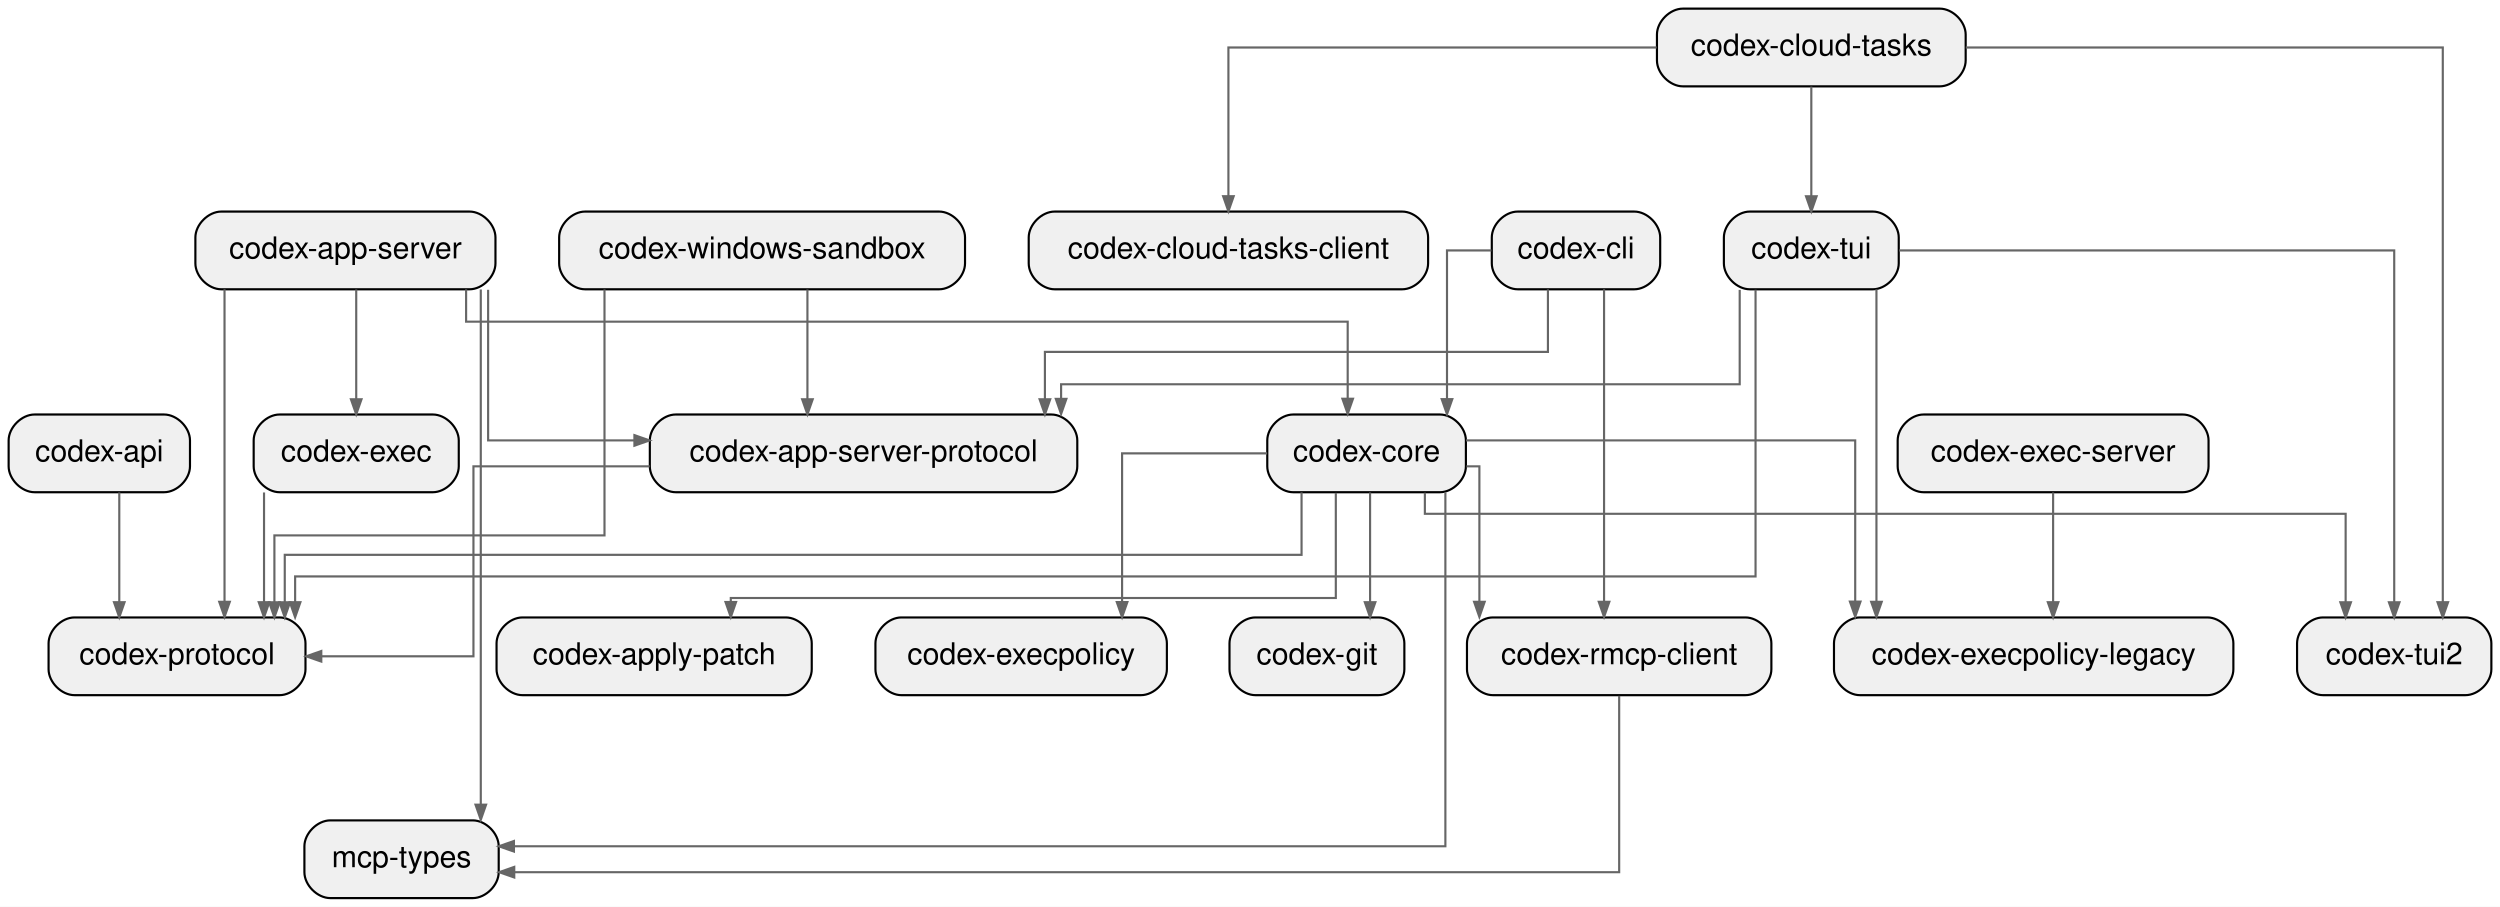
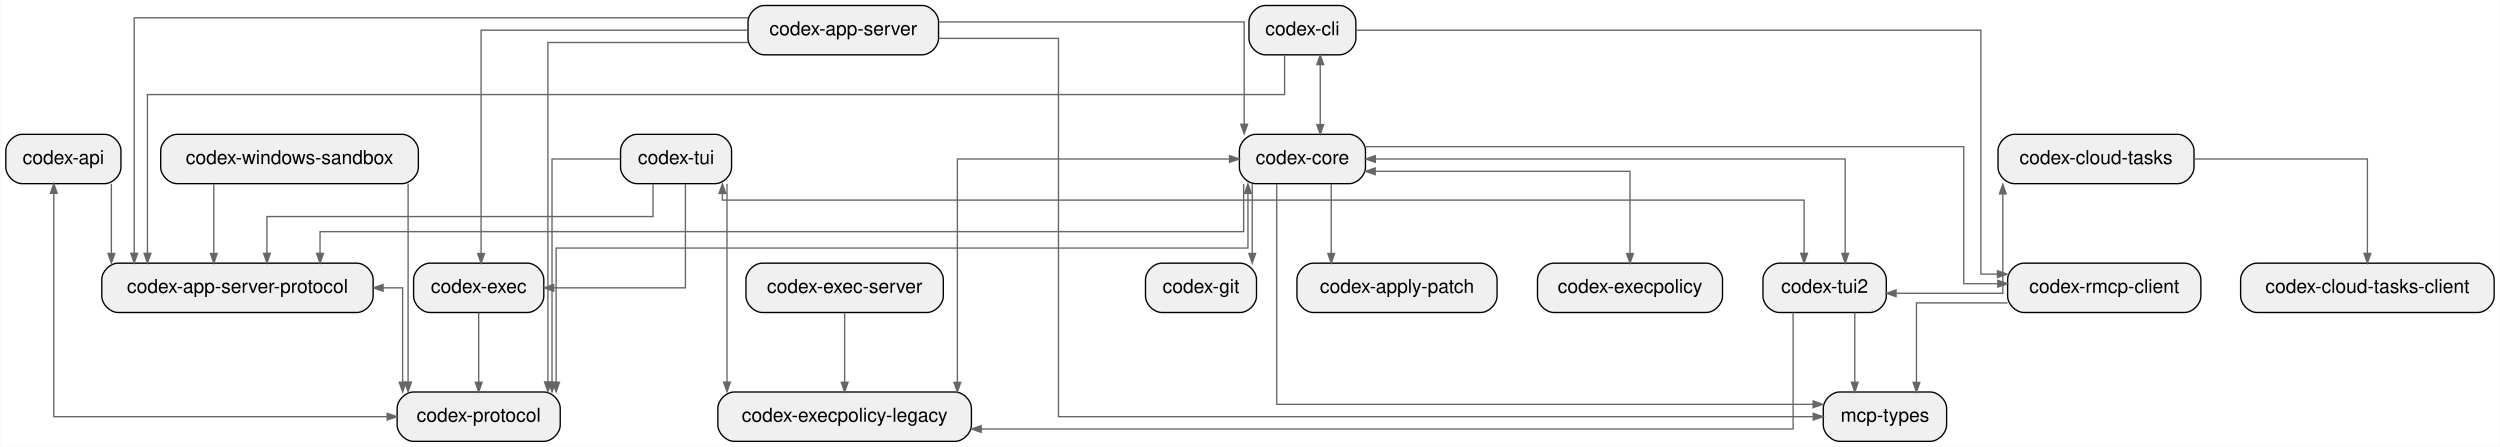
- <svg xmlns="http://www.w3.org/2000/svg" width="1158pt" height="420pt" viewBox="0.00 0.00 1158.00 420.00">
-   <g id="graph0" class="graph" transform="scale(1 1) rotate(0) translate(4 416)">
-     <polygon fill="white" stroke="transparent" points="-4,4 -4,-416 1154,-416 1154,4 -4,4" />
+ <svg xmlns="http://www.w3.org/2000/svg" width="1824pt" height="326pt" viewBox="0.00 0.00 1823.50 326.00">
+   <g id="graph0" class="graph" transform="scale(1 1) rotate(0) translate(4 322)">
+     <polygon fill="white" stroke="transparent" points="-4,4 -4,-322 1819.5,-322 1819.5,4 -4,4" />
    <g id="node1" class="node">
      <path fill="#f0f0f0" stroke="black" d="M72,-224C72,-224 12,-224 12,-224 6,-224 0,-218 0,-212 0,-212 0,-200 0,-200 0,-194 6,-188 12,-188 12,-188 72,-188 72,-188 78,-188 84,-194 84,-200 84,-200 84,-212 84,-212 84,-218 78,-224 72,-224" />
      <text text-anchor="middle" x="42" y="-202.3" font-family="Helvetica,sans-Serif" font-size="14.00">codex-api</text>
    </g>
+     <g id="node3" class="node">
+       <path fill="#f0f0f0" stroke="black" d="M256,-130C256,-130 82,-130 82,-130 76,-130 70,-124 70,-118 70,-118 70,-106 70,-106 70,-100 76,-94 82,-94 82,-94 256,-94 256,-94 262,-94 268,-100 268,-106 268,-106 268,-118 268,-118 268,-124 262,-130 256,-130" />
+       <text text-anchor="middle" x="169" y="-108.3" font-family="Helvetica,sans-Serif" font-size="14.00">codex-app-server-protocol</text>
+     </g>
+     <g id="edge1" class="edge">
+       <path fill="none" stroke="#666666" d="M77,-187.88C77,-187.88 77,-137.07 77,-137.07" />
+       <polygon fill="#666666" stroke="#666666" points="79.45,-137.07 77,-130.07 74.55,-137.07 79.45,-137.07" />
+     </g>
    <g id="node14" class="node">
-       <path fill="#f0f0f0" stroke="black" d="M125.5,-130C125.5,-130 30.5,-130 30.5,-130 24.5,-130 18.5,-124 18.5,-118 18.5,-118 18.5,-106 18.5,-106 18.5,-100 24.5,-94 30.5,-94 30.5,-94 125.5,-94 125.5,-94 131.5,-94 137.5,-100 137.5,-106 137.5,-106 137.5,-118 137.5,-118 137.5,-124 131.5,-130 125.5,-130" />
-       <text text-anchor="middle" x="78" y="-108.3" font-family="Helvetica,sans-Serif" font-size="14.00">codex-protocol</text>
-     </g>
-     <g id="edge1" class="edge">
-       <path fill="none" stroke="#666666" d="M51.25,-187.88C51.25,-187.88 51.25,-137.07 51.25,-137.07" />
-       <polygon fill="#666666" stroke="#666666" points="53.7,-137.07 51.25,-130.07 48.8,-137.07 53.7,-137.07" />
+       <path fill="#f0f0f0" stroke="black" d="M392.5,-36C392.5,-36 297.5,-36 297.5,-36 291.5,-36 285.5,-30 285.5,-24 285.5,-24 285.5,-12 285.5,-12 285.5,-6 291.5,0 297.5,0 297.5,0 392.5,0 392.5,0 398.5,0 404.5,-6 404.5,-12 404.5,-12 404.5,-24 404.5,-24 404.5,-30 398.5,-36 392.5,-36" />
+       <text text-anchor="middle" x="345" y="-14.3" font-family="Helvetica,sans-Serif" font-size="14.00">codex-protocol</text>
+     </g>
+     <g id="edge2" class="edge">
+       <path fill="none" stroke="#666666" d="M35,-180.97C35,-180.97 35,-18 35,-18 35,-18 278.23,-18 278.23,-18" />
+       <polygon fill="#666666" stroke="#666666" points="32.55,-180.97 35,-187.97 37.45,-180.97 32.55,-180.97" />
+       <polygon fill="#666666" stroke="#666666" points="278.23,-20.45 285.23,-18 278.23,-15.55 278.23,-20.45" />
    </g>
    <g id="node2" class="node">
-       <path fill="#f0f0f0" stroke="black" d="M213.5,-318C213.5,-318 98.5,-318 98.5,-318 92.5,-318 86.5,-312 86.5,-306 86.5,-306 86.5,-294 86.5,-294 86.5,-288 92.5,-282 98.5,-282 98.5,-282 213.5,-282 213.5,-282 219.5,-282 225.5,-288 225.5,-294 225.5,-294 225.5,-306 225.5,-306 225.5,-312 219.5,-318 213.5,-318" />
-       <text text-anchor="middle" x="156" y="-296.3" font-family="Helvetica,sans-Serif" font-size="14.00">codex-app-server</text>
-     </g>
-     <g id="node3" class="node">
-       <path fill="#f0f0f0" stroke="black" d="M483,-224C483,-224 309,-224 309,-224 303,-224 297,-218 297,-212 297,-212 297,-200 297,-200 297,-194 303,-188 309,-188 309,-188 483,-188 483,-188 489,-188 495,-194 495,-200 495,-200 495,-212 495,-212 495,-218 489,-224 483,-224" />
-       <text text-anchor="middle" x="396" y="-202.3" font-family="Helvetica,sans-Serif" font-size="14.00">codex-app-server-protocol</text>
-     </g>
-     <g id="edge2" class="edge">
-       <path fill="none" stroke="#666666" d="M222.1,-281.77C222.1,-255.99 222.1,-212 222.1,-212 222.1,-212 289.86,-212 289.86,-212" />
-       <polygon fill="#666666" stroke="#666666" points="289.86,-214.45 296.86,-212 289.86,-209.55 289.86,-214.45" />
+       <path fill="#f0f0f0" stroke="black" d="M668.5,-318C668.5,-318 553.5,-318 553.5,-318 547.5,-318 541.5,-312 541.5,-306 541.5,-306 541.5,-294 541.5,-294 541.5,-288 547.5,-282 553.5,-282 553.5,-282 668.5,-282 668.5,-282 674.5,-282 680.5,-288 680.5,-294 680.5,-294 680.5,-306 680.5,-306 680.5,-312 674.5,-318 668.5,-318" />
+       <text text-anchor="middle" x="611" y="-296.3" font-family="Helvetica,sans-Serif" font-size="14.00">codex-app-server</text>
+     </g>
+     <g id="edge3" class="edge">
+       <path fill="none" stroke="#666666" d="M541.5,-309C400.41,-309 93.67,-309 93.67,-309 93.67,-309 93.67,-137.18 93.67,-137.18" />
+       <polygon fill="#666666" stroke="#666666" points="96.12,-137.18 93.67,-130.18 91.22,-137.18 96.12,-137.18" />
    </g>
    <g id="node8" class="node">
-       <path fill="#f0f0f0" stroke="black" d="M663,-224C663,-224 595,-224 595,-224 589,-224 583,-218 583,-212 583,-212 583,-200 583,-200 583,-194 589,-188 595,-188 595,-188 663,-188 663,-188 669,-188 675,-194 675,-200 675,-200 675,-212 675,-212 675,-218 669,-224 663,-224" />
-       <text text-anchor="middle" x="629" y="-202.3" font-family="Helvetica,sans-Serif" font-size="14.00">codex-core</text>
-     </g>
-     <g id="edge3" class="edge">
-       <path fill="none" stroke="#666666" d="M211.9,-281.96C211.9,-274.25 211.9,-267 211.9,-267 211.9,-267 620.25,-267 620.25,-267 620.25,-267 620.25,-231.3 620.25,-231.3" />
-       <polygon fill="#666666" stroke="#666666" points="622.7,-231.3 620.25,-224.3 617.8,-231.3 622.7,-231.3" />
+       <path fill="#f0f0f0" stroke="black" d="M980,-224C980,-224 912,-224 912,-224 906,-224 900,-218 900,-212 900,-212 900,-200 900,-200 900,-194 906,-188 912,-188 912,-188 980,-188 980,-188 986,-188 992,-194 992,-200 992,-200 992,-212 992,-212 992,-218 986,-224 980,-224" />
+       <text text-anchor="middle" x="946" y="-202.3" font-family="Helvetica,sans-Serif" font-size="14.00">codex-core</text>
+     </g>
+     <g id="edge4" class="edge">
+       <path fill="none" stroke="#666666" d="M680.69,-306C767.2,-306 903.5,-306 903.5,-306 903.5,-306 903.5,-231.34 903.5,-231.34" />
+       <polygon fill="#666666" stroke="#666666" points="905.95,-231.34 903.5,-224.34 901.05,-231.34 905.95,-231.34" />
    </g>
    <g id="node9" class="node">
-       <path fill="#f0f0f0" stroke="black" d="M196.5,-224C196.5,-224 125.5,-224 125.5,-224 119.5,-224 113.5,-218 113.5,-212 113.5,-212 113.5,-200 113.5,-200 113.5,-194 119.5,-188 125.5,-188 125.5,-188 196.5,-188 196.5,-188 202.5,-188 208.5,-194 208.5,-200 208.5,-200 208.5,-212 208.5,-212 208.5,-218 202.5,-224 196.5,-224" />
-       <text text-anchor="middle" x="161" y="-202.3" font-family="Helvetica,sans-Serif" font-size="14.00">codex-exec</text>
-     </g>
-     <g id="edge4" class="edge">
-       <path fill="none" stroke="#666666" d="M161,-281.88C161,-281.88 161,-231.07 161,-231.07" />
-       <polygon fill="#666666" stroke="#666666" points="163.45,-231.07 161,-224.07 158.55,-231.07 163.45,-231.07" />
+       <path fill="#f0f0f0" stroke="black" d="M380.5,-130C380.5,-130 309.5,-130 309.5,-130 303.5,-130 297.5,-124 297.5,-118 297.5,-118 297.5,-106 297.5,-106 297.5,-100 303.5,-94 309.5,-94 309.5,-94 380.5,-94 380.5,-94 386.5,-94 392.5,-100 392.5,-106 392.5,-106 392.5,-118 392.5,-118 392.5,-124 386.5,-130 380.5,-130" />
+       <text text-anchor="middle" x="345" y="-108.3" font-family="Helvetica,sans-Serif" font-size="14.00">codex-exec</text>
    </g>
    <g id="edge5" class="edge">
-       <path fill="none" stroke="#666666" d="M100,-281.97C100,-281.97 100,-137.25 100,-137.25" />
-       <polygon fill="#666666" stroke="#666666" points="102.45,-137.25 100,-130.25 97.55,-137.25 102.45,-137.25" />
+       <path fill="none" stroke="#666666" d="M541.23,-300C462.94,-300 346.75,-300 346.75,-300 346.75,-300 346.75,-137.03 346.75,-137.03" />
+       <polygon fill="#666666" stroke="#666666" points="349.2,-137.03 346.75,-130.03 344.3,-137.03 349.2,-137.03" />
+     </g>
+     <g id="edge6" class="edge">
+       <path fill="none" stroke="#666666" d="M541.33,-291C478.37,-291 395.5,-291 395.5,-291 395.5,-291 395.5,-43.34 395.5,-43.34" />
+       <polygon fill="#666666" stroke="#666666" points="397.95,-43.34 395.5,-36.34 393.05,-43.34 397.95,-43.34" />
    </g>
    <g id="node19" class="node">
-       <path fill="#f0f0f0" stroke="black" d="M215,-36C215,-36 149,-36 149,-36 143,-36 137,-30 137,-24 137,-24 137,-12 137,-12 137,-6 143,0 149,0 149,0 215,0 215,0 221,0 227,-6 227,-12 227,-12 227,-24 227,-24 227,-30 221,-36 215,-36" />
-       <text text-anchor="middle" x="182" y="-14.3" font-family="Helvetica,sans-Serif" font-size="14.00">mcp-types</text>
-     </g>
-     <g id="edge6" class="edge">
-       <path fill="none" stroke="#666666" d="M218.7,-281.93C218.7,-281.93 218.7,-43.28 218.7,-43.28" />
-       <polygon fill="#666666" stroke="#666666" points="221.15,-43.28 218.7,-36.28 216.25,-43.28 221.15,-43.28" />
+       <path fill="#f0f0f0" stroke="black" d="M1404,-36C1404,-36 1338,-36 1338,-36 1332,-36 1326,-30 1326,-24 1326,-24 1326,-12 1326,-12 1326,-6 1332,0 1338,0 1338,0 1404,0 1404,0 1410,0 1416,-6 1416,-12 1416,-12 1416,-24 1416,-24 1416,-30 1410,-36 1404,-36" />
+       <text text-anchor="middle" x="1371" y="-14.3" font-family="Helvetica,sans-Serif" font-size="14.00">mcp-types</text>
    </g>
    <g id="edge7" class="edge">
-       <path fill="none" stroke="#666666" d="M296.93,-200C254.84,-200 215.3,-200 215.3,-200 215.3,-200 215.3,-112 215.3,-112 215.3,-112 144.82,-112 144.82,-112" />
-       <polygon fill="#666666" stroke="#666666" points="144.82,-109.55 137.82,-112 144.82,-114.45 144.82,-109.55" />
+       <path fill="none" stroke="#666666" d="M680.78,-294C722.71,-294 768,-294 768,-294 768,-294 768,-18 768,-18 768,-18 1318.68,-18 1318.68,-18" />
+       <polygon fill="#666666" stroke="#666666" points="1318.68,-20.45 1325.68,-18 1318.68,-15.55 1318.68,-20.45" />
+     </g>
+     <g id="edge8" class="edge">
+       <path fill="none" stroke="#666666" d="M275.23,-112C275.23,-112 289.5,-112 289.5,-112 289.5,-112 289.5,-43.12 289.5,-43.12" />
+       <polygon fill="#666666" stroke="#666666" points="275.23,-109.55 268.23,-112 275.23,-114.45 275.23,-109.55" />
+       <polygon fill="#666666" stroke="#666666" points="291.95,-43.12 289.5,-36.12 287.05,-43.12 291.95,-43.12" />
    </g>
    <g id="node4" class="node">
-       <path fill="#f0f0f0" stroke="black" d="M360,-130C360,-130 238,-130 238,-130 232,-130 226,-124 226,-118 226,-118 226,-106 226,-106 226,-100 232,-94 238,-94 238,-94 360,-94 360,-94 366,-94 372,-100 372,-106 372,-106 372,-118 372,-118 372,-124 366,-130 360,-130" />
-       <text text-anchor="middle" x="299" y="-108.3" font-family="Helvetica,sans-Serif" font-size="14.00">codex-apply-patch</text>
+       <path fill="#f0f0f0" stroke="black" d="M1076,-130C1076,-130 954,-130 954,-130 948,-130 942,-124 942,-118 942,-118 942,-106 942,-106 942,-100 948,-94 954,-94 954,-94 1076,-94 1076,-94 1082,-94 1088,-100 1088,-106 1088,-106 1088,-118 1088,-118 1088,-124 1082,-130 1076,-130" />
+       <text text-anchor="middle" x="1015" y="-108.3" font-family="Helvetica,sans-Serif" font-size="14.00">codex-apply-patch</text>
    </g>
    <g id="node5" class="node">
-       <path fill="#f0f0f0" stroke="black" d="M753,-318C753,-318 699,-318 699,-318 693,-318 687,-312 687,-306 687,-306 687,-294 687,-294 687,-288 693,-282 699,-282 699,-282 753,-282 753,-282 759,-282 765,-288 765,-294 765,-294 765,-306 765,-306 765,-312 759,-318 753,-318" />
-       <text text-anchor="middle" x="726" y="-296.3" font-family="Helvetica,sans-Serif" font-size="14.00">codex-cli</text>
-     </g>
-     <g id="edge8" class="edge">
-       <path fill="none" stroke="#666666" d="M713,-281.96C713,-268.71 713,-253 713,-253 713,-253 480,-253 480,-253 480,-253 480,-231.04 480,-231.04" />
-       <polygon fill="#666666" stroke="#666666" points="482.45,-231.04 480,-224.04 477.55,-231.04 482.45,-231.04" />
+       <path fill="#f0f0f0" stroke="black" d="M973,-318C973,-318 919,-318 919,-318 913,-318 907,-312 907,-306 907,-306 907,-294 907,-294 907,-288 913,-282 919,-282 919,-282 973,-282 973,-282 979,-282 985,-288 985,-294 985,-294 985,-306 985,-306 985,-312 979,-318 973,-318" />
+       <text text-anchor="middle" x="946" y="-296.3" font-family="Helvetica,sans-Serif" font-size="14.00">codex-cli</text>
    </g>
    <g id="edge9" class="edge">
-       <path fill="none" stroke="#666666" d="M686.81,-300C675.55,-300 666.25,-300 666.25,-300 666.25,-300 666.25,-231.12 666.25,-231.12" />
-       <polygon fill="#666666" stroke="#666666" points="668.7,-231.12 666.25,-224.12 663.8,-231.12 668.7,-231.12" />
+       <path fill="none" stroke="#666666" d="M933,-281.96C933,-268.71 933,-253 933,-253 933,-253 103.33,-253 103.33,-253 103.33,-253 103.33,-137.14 103.33,-137.14" />
+       <polygon fill="#666666" stroke="#666666" points="105.78,-137.14 103.33,-130.14 100.88,-137.14 105.78,-137.14" />
+     </g>
+     <g id="edge10" class="edge">
+       <path fill="none" stroke="#666666" d="M959,-274.88C959,-274.88 959,-231.07 959,-231.07" />
+       <polygon fill="#666666" stroke="#666666" points="961.45,-231.07 959,-224.07 956.55,-231.07 961.45,-231.07" />
+       <polygon fill="#666666" stroke="#666666" points="956.55,-274.88 959,-281.88 961.45,-274.88 956.55,-274.88" />
    </g>
    <g id="node15" class="node">
-       <path fill="#f0f0f0" stroke="black" d="M804.5,-130C804.5,-130 687.5,-130 687.5,-130 681.5,-130 675.5,-124 675.5,-118 675.5,-118 675.5,-106 675.5,-106 675.5,-100 681.5,-94 687.5,-94 687.5,-94 804.5,-94 804.5,-94 810.5,-94 816.5,-100 816.5,-106 816.5,-106 816.5,-118 816.5,-118 816.5,-124 810.5,-130 804.5,-130" />
-       <text text-anchor="middle" x="746" y="-108.3" font-family="Helvetica,sans-Serif" font-size="14.00">codex-rmcp-client</text>
-     </g>
-     <g id="edge10" class="edge">
-       <path fill="none" stroke="#666666" d="M739,-281.97C739,-281.97 739,-137.25 739,-137.25" />
-       <polygon fill="#666666" stroke="#666666" points="741.45,-137.25 739,-130.25 736.55,-137.25 741.45,-137.25" />
+       <path fill="#f0f0f0" stroke="black" d="M1589.5,-130C1589.5,-130 1472.5,-130 1472.5,-130 1466.5,-130 1460.5,-124 1460.5,-118 1460.5,-118 1460.5,-106 1460.5,-106 1460.5,-100 1466.5,-94 1472.5,-94 1472.5,-94 1589.5,-94 1589.5,-94 1595.5,-94 1601.5,-100 1601.5,-106 1601.5,-106 1601.5,-118 1601.5,-118 1601.5,-124 1595.5,-130 1589.5,-130" />
+       <text text-anchor="middle" x="1531" y="-108.3" font-family="Helvetica,sans-Serif" font-size="14.00">codex-rmcp-client</text>
+     </g>
+     <g id="edge11" class="edge">
+       <path fill="none" stroke="#666666" d="M985.26,-300C1102.33,-300 1441,-300 1441,-300 1441,-300 1441,-122 1441,-122 1441,-122 1453.09,-122 1453.09,-122" />
+       <polygon fill="#666666" stroke="#666666" points="1453.09,-124.45 1460.09,-122 1453.09,-119.55 1453.09,-124.45" />
    </g>
    <g id="node6" class="node">
-       <path fill="#f0f0f0" stroke="black" d="M894.5,-412C894.5,-412 775.5,-412 775.5,-412 769.5,-412 763.5,-406 763.5,-400 763.5,-400 763.5,-388 763.5,-388 763.5,-382 769.5,-376 775.5,-376 775.5,-376 894.5,-376 894.5,-376 900.5,-376 906.5,-382 906.5,-388 906.5,-388 906.5,-400 906.5,-400 906.5,-406 900.5,-412 894.5,-412" />
-       <text text-anchor="middle" x="835" y="-390.3" font-family="Helvetica,sans-Serif" font-size="14.00">codex-cloud-tasks</text>
+       <path fill="#f0f0f0" stroke="black" d="M1584.5,-224C1584.5,-224 1465.5,-224 1465.5,-224 1459.5,-224 1453.5,-218 1453.5,-212 1453.5,-212 1453.5,-200 1453.5,-200 1453.5,-194 1459.5,-188 1465.5,-188 1465.5,-188 1584.5,-188 1584.5,-188 1590.5,-188 1596.5,-194 1596.5,-200 1596.5,-200 1596.5,-212 1596.5,-212 1596.5,-218 1590.5,-224 1584.5,-224" />
+       <text text-anchor="middle" x="1525" y="-202.3" font-family="Helvetica,sans-Serif" font-size="14.00">codex-cloud-tasks</text>
    </g>
    <g id="node7" class="node">
-       <path fill="#f0f0f0" stroke="black" d="M645.5,-318C645.5,-318 484.5,-318 484.5,-318 478.5,-318 472.5,-312 472.5,-306 472.5,-306 472.5,-294 472.5,-294 472.5,-288 478.5,-282 484.5,-282 484.5,-282 645.5,-282 645.5,-282 651.5,-282 657.5,-288 657.5,-294 657.5,-294 657.5,-306 657.5,-306 657.5,-312 651.5,-318 645.5,-318" />
-       <text text-anchor="middle" x="565" y="-296.3" font-family="Helvetica,sans-Serif" font-size="14.00">codex-cloud-tasks-client</text>
-     </g>
-     <g id="edge11" class="edge">
-       <path fill="none" stroke="#666666" d="M763.35,-394C683.36,-394 565,-394 565,-394 565,-394 565,-325.12 565,-325.12" />
-       <polygon fill="#666666" stroke="#666666" points="567.45,-325.12 565,-318.12 562.55,-325.12 567.45,-325.12" />
+       <path fill="#f0f0f0" stroke="black" d="M1803.5,-130C1803.5,-130 1642.5,-130 1642.5,-130 1636.5,-130 1630.5,-124 1630.5,-118 1630.5,-118 1630.5,-106 1630.5,-106 1630.5,-100 1636.5,-94 1642.5,-94 1642.5,-94 1803.5,-94 1803.5,-94 1809.5,-94 1815.5,-100 1815.5,-106 1815.5,-106 1815.5,-118 1815.5,-118 1815.5,-124 1809.5,-130 1803.5,-130" />
+       <text text-anchor="middle" x="1723" y="-108.3" font-family="Helvetica,sans-Serif" font-size="14.00">codex-cloud-tasks-client</text>
+     </g>
+     <g id="edge12" class="edge">
+       <path fill="none" stroke="#666666" d="M1596.76,-206C1653.43,-206 1723,-206 1723,-206 1723,-206 1723,-137.12 1723,-137.12" />
+       <polygon fill="#666666" stroke="#666666" points="1725.45,-137.12 1723,-130.12 1720.55,-137.12 1725.45,-137.12" />
+     </g>
+     <g id="node17" class="node">
+       <path fill="#f0f0f0" stroke="black" d="M1360,-130C1360,-130 1294,-130 1294,-130 1288,-130 1282,-124 1282,-118 1282,-118 1282,-106 1282,-106 1282,-100 1288,-94 1294,-94 1294,-94 1360,-94 1360,-94 1366,-94 1372,-100 1372,-106 1372,-106 1372,-118 1372,-118 1372,-124 1366,-130 1360,-130" />
+       <text text-anchor="middle" x="1327" y="-108.3" font-family="Helvetica,sans-Serif" font-size="14.00">codex-tui2</text>
+     </g>
+     <g id="edge13" class="edge">
+       <path fill="none" stroke="#666666" d="M1457,-180.57C1457,-180.57 1457,-108 1457,-108 1457,-108 1379.1,-108 1379.1,-108" />
+       <polygon fill="#666666" stroke="#666666" points="1454.55,-180.57 1457,-187.57 1459.45,-180.57 1454.55,-180.57" />
+       <polygon fill="#666666" stroke="#666666" points="1379.1,-105.55 1372.1,-108 1379.1,-110.45 1379.1,-105.55" />
+     </g>
+     <g id="edge14" class="edge">
+       <path fill="none" stroke="#666666" d="M903.12,-187.76C903.12,-172.43 903.12,-153 903.12,-153 903.12,-153 229.25,-153 229.25,-153 229.25,-153 229.25,-137.1 229.25,-137.1" />
+       <polygon fill="#666666" stroke="#666666" points="231.7,-137.1 229.25,-130.1 226.8,-137.1 231.7,-137.1" />
+     </g>
+     <g id="edge15" class="edge">
+       <path fill="none" stroke="#666666" d="M967,-187.88C967,-187.88 967,-137.07 967,-137.07" />
+       <polygon fill="#666666" stroke="#666666" points="969.45,-137.07 967,-130.07 964.55,-137.07 969.45,-137.07" />
+     </g>
+     <g id="node11" class="node">
+       <path fill="#f0f0f0" stroke="black" d="M1240.5,-130C1240.5,-130 1129.5,-130 1129.5,-130 1123.5,-130 1117.5,-124 1117.5,-118 1117.5,-118 1117.5,-106 1117.5,-106 1117.5,-100 1123.5,-94 1129.5,-94 1129.5,-94 1240.5,-94 1240.5,-94 1246.5,-94 1252.5,-100 1252.5,-106 1252.5,-106 1252.5,-118 1252.5,-118 1252.5,-124 1246.5,-130 1240.5,-130" />
+       <text text-anchor="middle" x="1185" y="-108.3" font-family="Helvetica,sans-Serif" font-size="14.00">codex-execpolicy</text>
+     </g>
+     <g id="edge16" class="edge">
+       <path fill="none" stroke="#666666" d="M999.08,-197C999.08,-197 1185,-197 1185,-197 1185,-197 1185,-137.03 1185,-137.03" />
+       <polygon fill="#666666" stroke="#666666" points="999.08,-194.55 992.08,-197 999.08,-199.45 999.08,-194.55" />
+       <polygon fill="#666666" stroke="#666666" points="1187.45,-137.03 1185,-130.03 1182.55,-137.03 1187.45,-137.03" />
+     </g>
+     <g id="node12" class="node">
+       <path fill="#f0f0f0" stroke="black" d="M692.5,-36C692.5,-36 531.5,-36 531.5,-36 525.5,-36 519.5,-30 519.5,-24 519.5,-24 519.5,-12 519.5,-12 519.5,-6 525.5,0 531.5,0 531.5,0 692.5,0 692.5,0 698.5,0 704.5,-6 704.5,-12 704.5,-12 704.5,-24 704.5,-24 704.5,-30 698.5,-36 692.5,-36" />
+       <text text-anchor="middle" x="612" y="-14.3" font-family="Helvetica,sans-Serif" font-size="14.00">codex-execpolicy-legacy</text>
+     </g>
+     <g id="edge17" class="edge">
+       <path fill="none" stroke="#666666" d="M892.83,-206C892.83,-206 694.25,-206 694.25,-206 694.25,-206 694.25,-43.03 694.25,-43.03" />
+       <polygon fill="#666666" stroke="#666666" points="892.83,-208.45 899.83,-206 892.83,-203.55 892.83,-208.45" />
+       <polygon fill="#666666" stroke="#666666" points="696.7,-43.03 694.25,-36.03 691.8,-43.03 696.7,-43.03" />
+     </g>
+     <g id="node13" class="node">
+       <path fill="#f0f0f0" stroke="black" d="M900.5,-130C900.5,-130 843.5,-130 843.5,-130 837.5,-130 831.5,-124 831.5,-118 831.5,-118 831.5,-106 831.5,-106 831.5,-100 837.5,-94 843.5,-94 843.5,-94 900.5,-94 900.5,-94 906.5,-94 912.5,-100 912.5,-106 912.5,-106 912.5,-118 912.5,-118 912.5,-124 906.5,-130 900.5,-130" />
+       <text text-anchor="middle" x="872" y="-108.3" font-family="Helvetica,sans-Serif" font-size="14.00">codex-git</text>
+     </g>
+     <g id="edge18" class="edge">
+       <path fill="none" stroke="#666666" d="M909.38,-187.88C909.38,-187.88 909.38,-137.07 909.38,-137.07" />
+       <polygon fill="#666666" stroke="#666666" points="911.83,-137.07 909.38,-130.07 906.93,-137.07 911.83,-137.07" />
+     </g>
+     <g id="edge19" class="edge">
+       <path fill="none" stroke="#666666" d="M906.25,-180.89C906.25,-180.89 906.25,-141 906.25,-141 906.25,-141 401.5,-141 401.5,-141 401.5,-141 401.5,-43.15 401.5,-43.15" />
+       <polygon fill="#666666" stroke="#666666" points="903.8,-180.89 906.25,-187.89 908.7,-180.89 903.8,-180.89" />
+       <polygon fill="#666666" stroke="#666666" points="403.95,-43.15 401.5,-36.15 399.05,-43.15 403.95,-43.15" />
+     </g>
+     <g id="edge20" class="edge">
+       <path fill="none" stroke="#666666" d="M992.26,-215C1113.03,-215 1428.5,-215 1428.5,-215 1428.5,-215 1428.5,-115 1428.5,-115 1428.5,-115 1453.37,-115 1453.37,-115" />
+       <polygon fill="#666666" stroke="#666666" points="1453.37,-117.45 1460.37,-115 1453.37,-112.55 1453.37,-117.45" />
+     </g>
+     <g id="edge21" class="edge">
+       <path fill="none" stroke="#666666" d="M999.2,-206C999.2,-206 1342,-206 1342,-206 1342,-206 1342,-137.12 1342,-137.12" />
+       <polygon fill="#666666" stroke="#666666" points="999.2,-203.55 992.2,-206 999.2,-208.45 999.2,-203.55" />
+       <polygon fill="#666666" stroke="#666666" points="1344.45,-137.12 1342,-130.12 1339.55,-137.12 1344.45,-137.12" />
+     </g>
+     <g id="edge22" class="edge">
+       <path fill="none" stroke="#666666" d="M927.25,-187.85C927.25,-142.34 927.25,-27 927.25,-27 927.25,-27 1318.6,-27 1318.6,-27" />
+       <polygon fill="#666666" stroke="#666666" points="1318.6,-29.45 1325.6,-27 1318.6,-24.55 1318.6,-29.45" />
+     </g>
+     <g id="edge23" class="edge">
+       <path fill="none" stroke="#666666" d="M345,-93.88C345,-93.88 345,-43.07 345,-43.07" />
+       <polygon fill="#666666" stroke="#666666" points="347.45,-43.07 345,-36.07 342.55,-43.07 347.45,-43.07" />
+     </g>
+     <g id="node10" class="node">
+       <path fill="#f0f0f0" stroke="black" d="M672,-130C672,-130 552,-130 552,-130 546,-130 540,-124 540,-118 540,-118 540,-106 540,-106 540,-100 546,-94 552,-94 552,-94 672,-94 672,-94 678,-94 684,-100 684,-106 684,-106 684,-118 684,-118 684,-124 678,-130 672,-130" />
+       <text text-anchor="middle" x="612" y="-108.3" font-family="Helvetica,sans-Serif" font-size="14.00">codex-exec-server</text>
+     </g>
+     <g id="edge24" class="edge">
+       <path fill="none" stroke="#666666" d="M612,-93.88C612,-93.88 612,-43.07 612,-43.07" />
+       <polygon fill="#666666" stroke="#666666" points="614.45,-43.07 612,-36.07 609.55,-43.07 614.45,-43.07" />
+     </g>
+     <g id="edge25" class="edge">
+       <path fill="none" stroke="#666666" d="M1460.49,-101C1426.93,-101 1394,-101 1394,-101 1394,-101 1394,-43.01 1394,-43.01" />
+       <polygon fill="#666666" stroke="#666666" points="1396.45,-43.01 1394,-36.01 1391.55,-43.01 1396.45,-43.01" />
    </g>
    <g id="node16" class="node">
-       <path fill="#f0f0f0" stroke="black" d="M863.5,-318C863.5,-318 806.5,-318 806.5,-318 800.5,-318 794.5,-312 794.5,-306 794.5,-306 794.5,-294 794.5,-294 794.5,-288 800.5,-282 806.5,-282 806.5,-282 863.5,-282 863.5,-282 869.5,-282 875.5,-288 875.5,-294 875.5,-294 875.5,-306 875.5,-306 875.5,-312 869.5,-318 863.5,-318" />
-       <text text-anchor="middle" x="835" y="-296.3" font-family="Helvetica,sans-Serif" font-size="14.00">codex-tui</text>
-     </g>
-     <g id="edge12" class="edge">
-       <path fill="none" stroke="#666666" d="M835,-375.88C835,-375.88 835,-325.07 835,-325.07" />
-       <polygon fill="#666666" stroke="#666666" points="837.45,-325.07 835,-318.07 832.55,-325.07 837.45,-325.07" />
-     </g>
-     <g id="node17" class="node">
-       <path fill="#f0f0f0" stroke="black" d="M1138,-130C1138,-130 1072,-130 1072,-130 1066,-130 1060,-124 1060,-118 1060,-118 1060,-106 1060,-106 1060,-100 1066,-94 1072,-94 1072,-94 1138,-94 1138,-94 1144,-94 1150,-100 1150,-106 1150,-106 1150,-118 1150,-118 1150,-124 1144,-130 1138,-130" />
-       <text text-anchor="middle" x="1105" y="-108.3" font-family="Helvetica,sans-Serif" font-size="14.00">codex-tui2</text>
-     </g>
-     <g id="edge13" class="edge">
-       <path fill="none" stroke="#666666" d="M906.55,-394C993.15,-394 1127.5,-394 1127.5,-394 1127.5,-394 1127.5,-137.07 1127.5,-137.07" />
-       <polygon fill="#666666" stroke="#666666" points="1129.95,-137.07 1127.5,-130.07 1125.05,-137.07 1129.95,-137.07" />
-     </g>
-     <g id="edge14" class="edge">
-       <path fill="none" stroke="#666666" d="M614.75,-187.69C614.75,-167.85 614.75,-139 614.75,-139 614.75,-139 334.5,-139 334.5,-139 334.5,-139 334.5,-137.16 334.5,-137.16" />
-       <polygon fill="#666666" stroke="#666666" points="336.95,-137.16 334.5,-130.16 332.05,-137.16 336.95,-137.16" />
-     </g>
-     <g id="node11" class="node">
-       <path fill="#f0f0f0" stroke="black" d="M524.5,-130C524.5,-130 413.5,-130 413.5,-130 407.5,-130 401.5,-124 401.5,-118 401.5,-118 401.5,-106 401.5,-106 401.5,-100 407.5,-94 413.5,-94 413.5,-94 524.5,-94 524.5,-94 530.5,-94 536.5,-100 536.5,-106 536.5,-106 536.5,-118 536.5,-118 536.5,-124 530.5,-130 524.5,-130" />
-       <text text-anchor="middle" x="469" y="-108.3" font-family="Helvetica,sans-Serif" font-size="14.00">codex-execpolicy</text>
-     </g>
-     <g id="edge15" class="edge">
-       <path fill="none" stroke="#666666" d="M582.94,-206C551.58,-206 515.75,-206 515.75,-206 515.75,-206 515.75,-137.12 515.75,-137.12" />
-       <polygon fill="#666666" stroke="#666666" points="518.2,-137.12 515.75,-130.12 513.3,-137.12 518.2,-137.12" />
-     </g>
-     <g id="node12" class="node">
-       <path fill="#f0f0f0" stroke="black" d="M1018.5,-130C1018.5,-130 857.5,-130 857.5,-130 851.5,-130 845.5,-124 845.5,-118 845.5,-118 845.5,-106 845.5,-106 845.5,-100 851.5,-94 857.5,-94 857.5,-94 1018.5,-94 1018.5,-94 1024.5,-94 1030.5,-100 1030.5,-106 1030.5,-106 1030.5,-118 1030.5,-118 1030.5,-124 1024.5,-130 1018.5,-130" />
-       <text text-anchor="middle" x="938" y="-108.3" font-family="Helvetica,sans-Serif" font-size="14.00">codex-execpolicy-legacy</text>
-     </g>
-     <g id="edge16" class="edge">
-       <path fill="none" stroke="#666666" d="M675.07,-212C741.25,-212 855.33,-212 855.33,-212 855.33,-212 855.33,-137.34 855.33,-137.34" />
-       <polygon fill="#666666" stroke="#666666" points="857.78,-137.34 855.33,-130.34 852.88,-137.34 857.78,-137.34" />
-     </g>
-     <g id="node13" class="node">
-       <path fill="#f0f0f0" stroke="black" d="M634.5,-130C634.5,-130 577.5,-130 577.5,-130 571.5,-130 565.5,-124 565.5,-118 565.5,-118 565.5,-106 565.5,-106 565.5,-100 571.5,-94 577.5,-94 577.5,-94 634.5,-94 634.5,-94 640.5,-94 646.5,-100 646.5,-106 646.5,-106 646.5,-118 646.5,-118 646.5,-124 640.5,-130 634.5,-130" />
-       <text text-anchor="middle" x="606" y="-108.3" font-family="Helvetica,sans-Serif" font-size="14.00">codex-git</text>
-     </g>
-     <g id="edge17" class="edge">
-       <path fill="none" stroke="#666666" d="M630.62,-187.88C630.62,-187.88 630.62,-137.07 630.62,-137.07" />
-       <polygon fill="#666666" stroke="#666666" points="633.08,-137.07 630.62,-130.07 628.18,-137.07 633.08,-137.07" />
-     </g>
-     <g id="edge18" class="edge">
-       <path fill="none" stroke="#666666" d="M598.88,-187.96C598.88,-174.71 598.88,-159 598.88,-159 598.88,-159 127.9,-159 127.9,-159 127.9,-159 127.9,-137.04 127.9,-137.04" />
-       <polygon fill="#666666" stroke="#666666" points="130.35,-137.04 127.9,-130.04 125.45,-137.04 130.35,-137.04" />
-     </g>
-     <g id="edge19" class="edge">
-       <path fill="none" stroke="#666666" d="M675.26,-200C678.93,-200 681.25,-200 681.25,-200 681.25,-200 681.25,-137.23 681.25,-137.23" />
-       <polygon fill="#666666" stroke="#666666" points="683.7,-137.23 681.25,-130.23 678.8,-137.23 683.7,-137.23" />
-     </g>
-     <g id="edge20" class="edge">
-       <path fill="none" stroke="#666666" d="M656,-187.79C656,-182.45 656,-178 656,-178 656,-178 1082.5,-178 1082.5,-178 1082.5,-178 1082.5,-137.03 1082.5,-137.03" />
-       <polygon fill="#666666" stroke="#666666" points="1084.95,-137.03 1082.5,-130.03 1080.05,-137.03 1084.95,-137.03" />
-     </g>
-     <g id="edge21" class="edge">
-       <path fill="none" stroke="#666666" d="M665.5,-187.88C665.5,-141.85 665.5,-24 665.5,-24 665.5,-24 234.05,-24 234.05,-24" />
-       <polygon fill="#666666" stroke="#666666" points="234.05,-21.55 227.05,-24 234.05,-26.45 234.05,-21.55" />
-     </g>
-     <g id="edge22" class="edge">
-       <path fill="none" stroke="#666666" d="M118.3,-187.88C118.3,-187.88 118.3,-137.07 118.3,-137.07" />
-       <polygon fill="#666666" stroke="#666666" points="120.75,-137.07 118.3,-130.07 115.85,-137.07 120.75,-137.07" />
-     </g>
-     <g id="node10" class="node">
-       <path fill="#f0f0f0" stroke="black" d="M1007,-224C1007,-224 887,-224 887,-224 881,-224 875,-218 875,-212 875,-212 875,-200 875,-200 875,-194 881,-188 887,-188 887,-188 1007,-188 1007,-188 1013,-188 1019,-194 1019,-200 1019,-200 1019,-212 1019,-212 1019,-218 1013,-224 1007,-224" />
-       <text text-anchor="middle" x="947" y="-202.3" font-family="Helvetica,sans-Serif" font-size="14.00">codex-exec-server</text>
-     </g>
-     <g id="edge23" class="edge">
-       <path fill="none" stroke="#666666" d="M947,-187.88C947,-187.88 947,-137.07 947,-137.07" />
-       <polygon fill="#666666" stroke="#666666" points="949.45,-137.07 947,-130.07 944.55,-137.07 949.45,-137.07" />
-     </g>
-     <g id="edge24" class="edge">
-       <path fill="none" stroke="#666666" d="M746,-93.66C746,-64.79 746,-12 746,-12 746,-12 234.2,-12 234.2,-12" />
-       <polygon fill="#666666" stroke="#666666" points="234.2,-9.55 227.2,-12 234.2,-14.45 234.2,-9.55" />
-     </g>
-     <g id="edge25" class="edge">
-       <path fill="none" stroke="#666666" d="M801.83,-281.73C801.83,-263.44 801.83,-238 801.83,-238 801.83,-238 487.5,-238 487.5,-238 487.5,-238 487.5,-231.24 487.5,-231.24" />
-       <polygon fill="#666666" stroke="#666666" points="489.95,-231.24 487.5,-224.24 485.05,-231.24 489.95,-231.24" />
+       <path fill="#f0f0f0" stroke="black" d="M517.5,-224C517.5,-224 460.5,-224 460.5,-224 454.5,-224 448.5,-218 448.5,-212 448.5,-212 448.5,-200 448.5,-200 448.5,-194 454.5,-188 460.5,-188 460.5,-188 517.5,-188 517.5,-188 523.5,-188 529.5,-194 529.5,-200 529.5,-200 529.5,-212 529.5,-212 529.5,-218 523.5,-224 517.5,-224" />
+       <text text-anchor="middle" x="489" y="-202.3" font-family="Helvetica,sans-Serif" font-size="14.00">codex-tui</text>
    </g>
    <g id="edge26" class="edge">
-       <path fill="none" stroke="#666666" d="M865.17,-281.97C865.17,-281.97 865.17,-137.25 865.17,-137.25" />
-       <polygon fill="#666666" stroke="#666666" points="867.62,-137.25 865.17,-130.25 862.72,-137.25 867.62,-137.25" />
+       <path fill="none" stroke="#666666" d="M472.17,-187.94C472.17,-176.56 472.17,-164 472.17,-164 472.17,-164 190.5,-164 190.5,-164 190.5,-164 190.5,-137.19 190.5,-137.19" />
+       <polygon fill="#666666" stroke="#666666" points="192.95,-137.19 190.5,-130.19 188.05,-137.19 192.95,-137.19" />
    </g>
    <g id="edge27" class="edge">
-       <path fill="none" stroke="#666666" d="M809.17,-281.79C809.17,-241.62 809.17,-149 809.17,-149 809.17,-149 132.7,-149 132.7,-149 132.7,-149 132.7,-137.07 132.7,-137.07" />
-       <polygon fill="#666666" stroke="#666666" points="135.15,-137.07 132.7,-130.07 130.25,-137.07 135.15,-137.07" />
+       <path fill="none" stroke="#666666" d="M495.83,-187.88C495.83,-160.56 495.83,-112 495.83,-112 495.83,-112 399.72,-112 399.72,-112" />
+       <polygon fill="#666666" stroke="#666666" points="399.72,-109.55 392.72,-112 399.72,-114.45 399.72,-109.55" />
    </g>
    <g id="edge28" class="edge">
-       <path fill="none" stroke="#666666" d="M875.71,-300C951.14,-300 1105,-300 1105,-300 1105,-300 1105,-137.03 1105,-137.03" />
-       <polygon fill="#666666" stroke="#666666" points="1107.45,-137.03 1105,-130.03 1102.55,-137.03 1107.45,-137.03" />
+       <path fill="none" stroke="#666666" d="M526.17,-187.97C526.17,-187.97 526.17,-43.25 526.17,-43.25" />
+       <polygon fill="#666666" stroke="#666666" points="528.62,-43.25 526.17,-36.25 523.72,-43.25 528.62,-43.25" />
+     </g>
+     <g id="edge29" class="edge">
+       <path fill="none" stroke="#666666" d="M448.25,-206C424.23,-206 398.5,-206 398.5,-206 398.5,-206 398.5,-43.03 398.5,-43.03" />
+       <polygon fill="#666666" stroke="#666666" points="400.95,-43.03 398.5,-36.03 396.05,-43.03 400.95,-43.03" />
+     </g>
+     <g id="edge30" class="edge">
+       <path fill="none" stroke="#666666" d="M522.83,-180.86C522.83,-180.86 522.83,-176 522.83,-176 522.83,-176 1312,-176 1312,-176 1312,-176 1312,-137.17 1312,-137.17" />
+       <polygon fill="#666666" stroke="#666666" points="520.38,-180.86 522.83,-187.86 525.28,-180.86 520.38,-180.86" />
+       <polygon fill="#666666" stroke="#666666" points="1314.45,-137.17 1312,-130.17 1309.55,-137.17 1314.45,-137.17" />
+     </g>
+     <g id="edge31" class="edge">
+       <path fill="none" stroke="#666666" d="M1304,-93.59C1304,-63.96 1304,-9 1304,-9 1304,-9 711.61,-9 711.61,-9" />
+       <polygon fill="#666666" stroke="#666666" points="711.61,-6.55 704.61,-9 711.61,-11.45 711.61,-6.55" />
+     </g>
+     <g id="edge32" class="edge">
+       <path fill="none" stroke="#666666" d="M1349,-93.88C1349,-93.88 1349,-43.07 1349,-43.07" />
+       <polygon fill="#666666" stroke="#666666" points="1351.45,-43.07 1349,-36.07 1346.55,-43.07 1351.45,-43.07" />
    </g>
    <g id="node18" class="node">
-       <path fill="#f0f0f0" stroke="black" d="M431,-318C431,-318 267,-318 267,-318 261,-318 255,-312 255,-306 255,-306 255,-294 255,-294 255,-288 261,-282 267,-282 267,-282 431,-282 431,-282 437,-282 443,-288 443,-294 443,-294 443,-306 443,-306 443,-312 437,-318 431,-318" />
-       <text text-anchor="middle" x="349" y="-296.3" font-family="Helvetica,sans-Serif" font-size="14.00">codex-windows-sandbox</text>
-     </g>
-     <g id="edge29" class="edge">
-       <path fill="none" stroke="#666666" d="M370,-281.88C370,-281.88 370,-231.07 370,-231.07" />
-       <polygon fill="#666666" stroke="#666666" points="372.45,-231.07 370,-224.07 367.55,-231.07 372.45,-231.07" />
-     </g>
-     <g id="edge30" class="edge">
-       <path fill="none" stroke="#666666" d="M276,-281.92C276,-245.77 276,-168 276,-168 276,-168 123.1,-168 123.1,-168 123.1,-168 123.1,-137.03 123.1,-137.03" />
-       <polygon fill="#666666" stroke="#666666" points="125.55,-137.03 123.1,-130.03 120.65,-137.03 125.55,-137.03" />
+       <path fill="#f0f0f0" stroke="black" d="M289,-224C289,-224 125,-224 125,-224 119,-224 113,-218 113,-212 113,-212 113,-200 113,-200 113,-194 119,-188 125,-188 125,-188 289,-188 289,-188 295,-188 301,-194 301,-200 301,-200 301,-212 301,-212 301,-218 295,-224 289,-224" />
+       <text text-anchor="middle" x="207" y="-202.3" font-family="Helvetica,sans-Serif" font-size="14.00">codex-windows-sandbox</text>
+     </g>
+     <g id="edge33" class="edge">
+       <path fill="none" stroke="#666666" d="M151.75,-187.88C151.75,-187.88 151.75,-137.07 151.75,-137.07" />
+       <polygon fill="#666666" stroke="#666666" points="154.2,-137.07 151.75,-130.07 149.3,-137.07 154.2,-137.07" />
+     </g>
+     <g id="edge34" class="edge">
+       <path fill="none" stroke="#666666" d="M293.5,-187.97C293.5,-187.97 293.5,-43.25 293.5,-43.25" />
+       <polygon fill="#666666" stroke="#666666" points="295.95,-43.25 293.5,-36.25 291.05,-43.25 295.95,-43.25" />
    </g>
  </g>
</svg>
